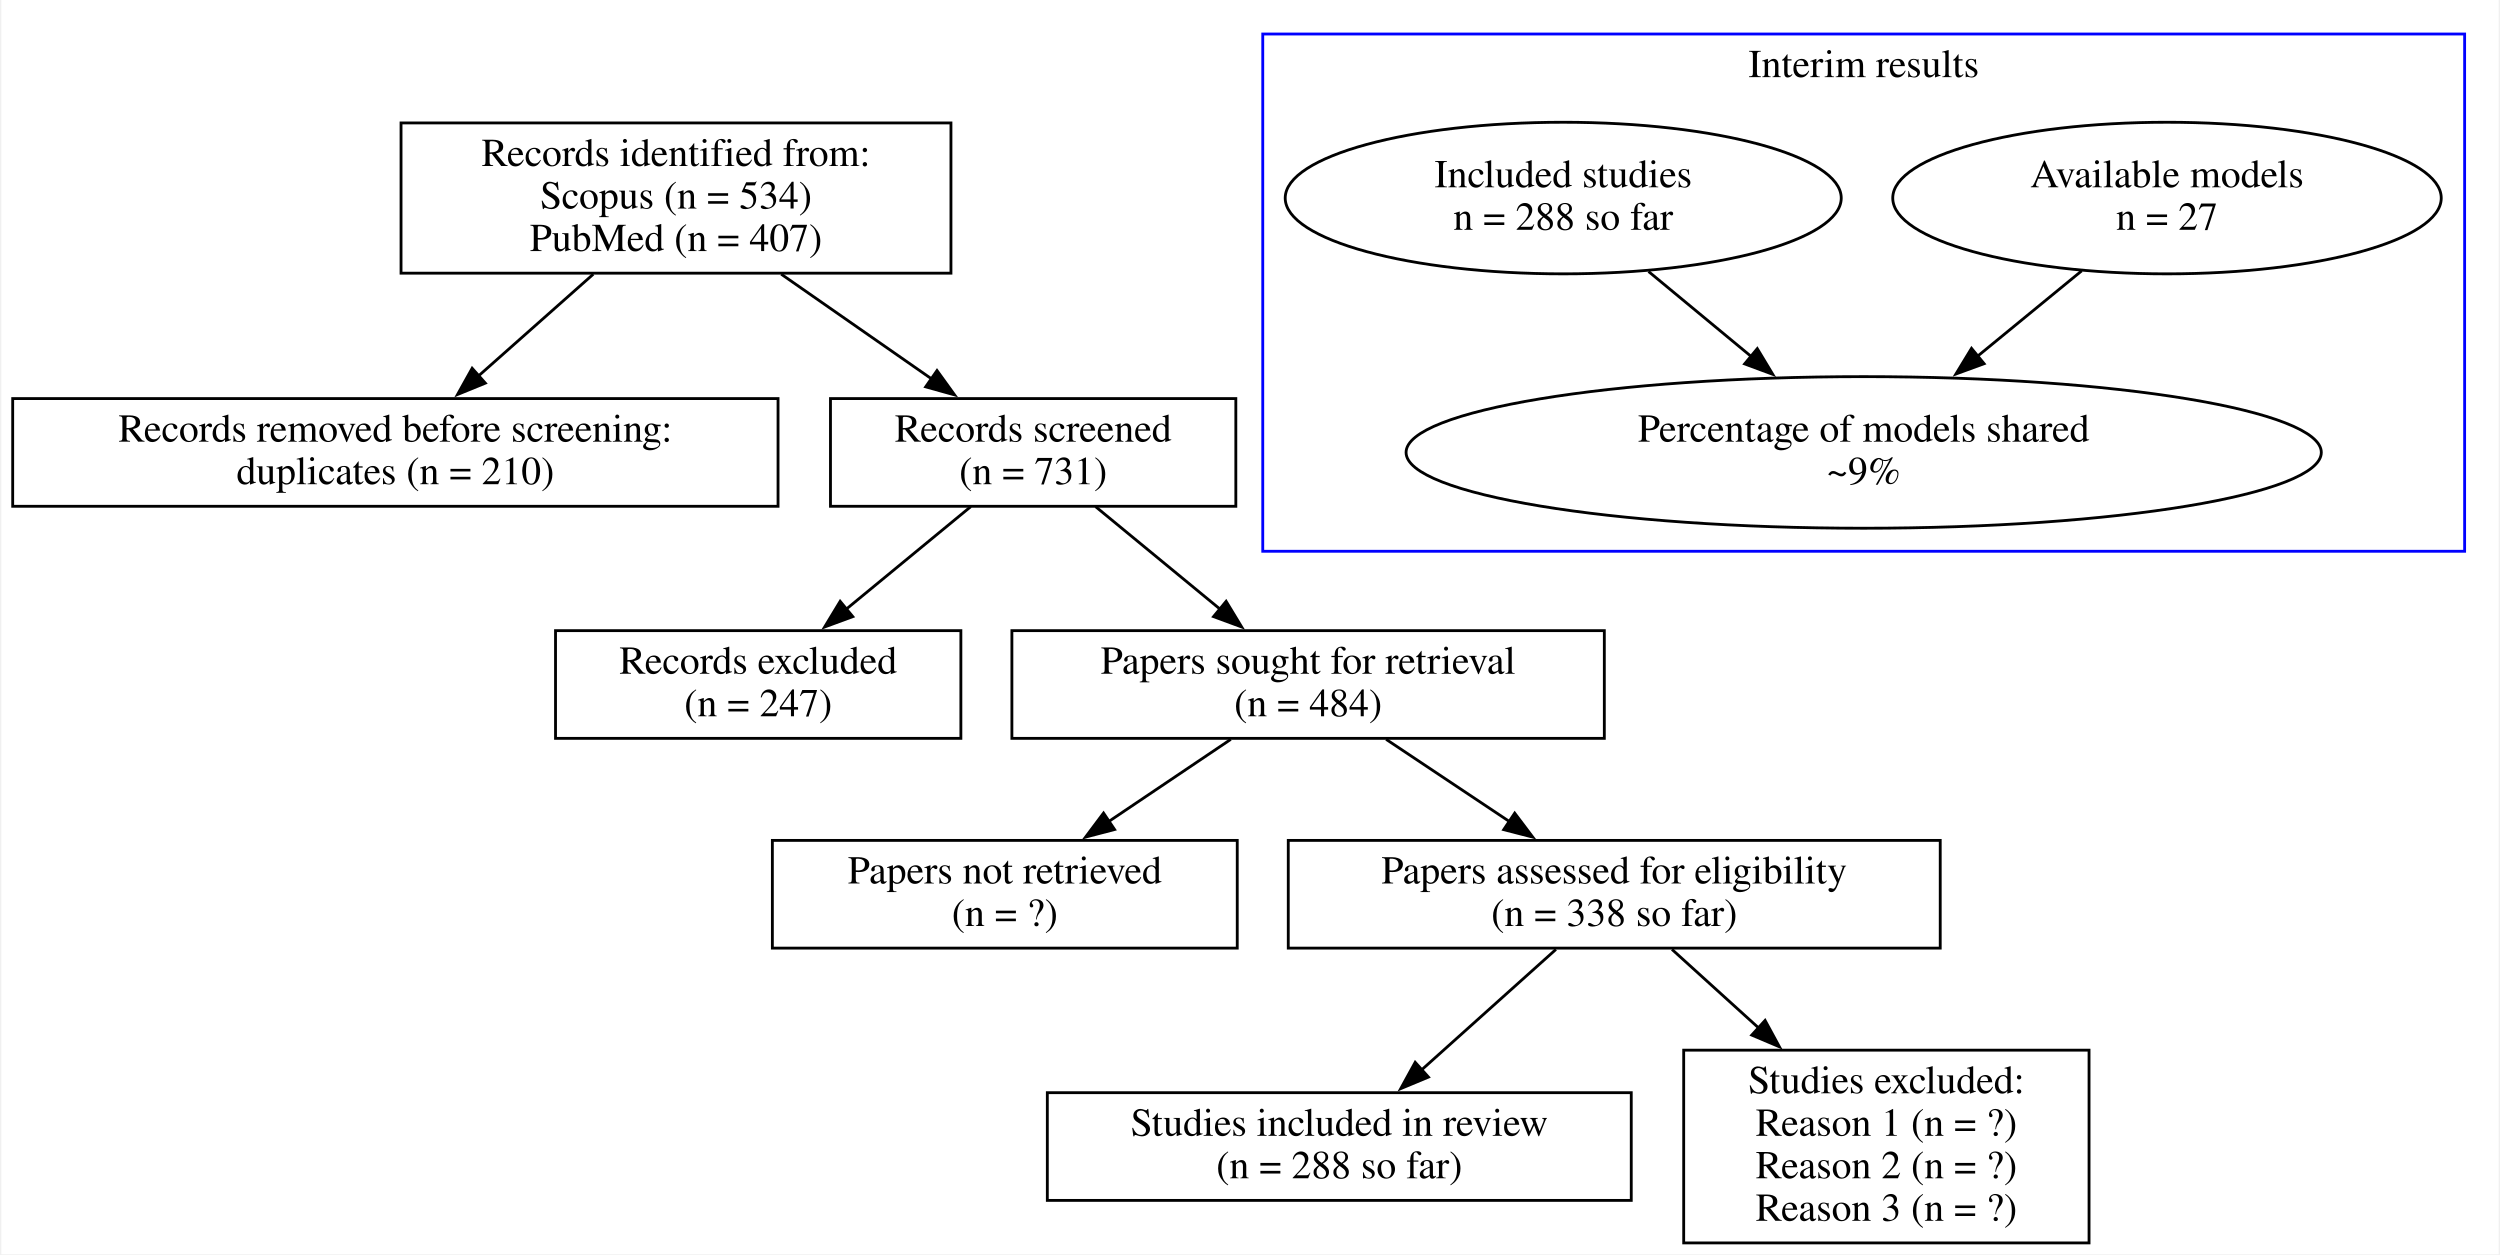
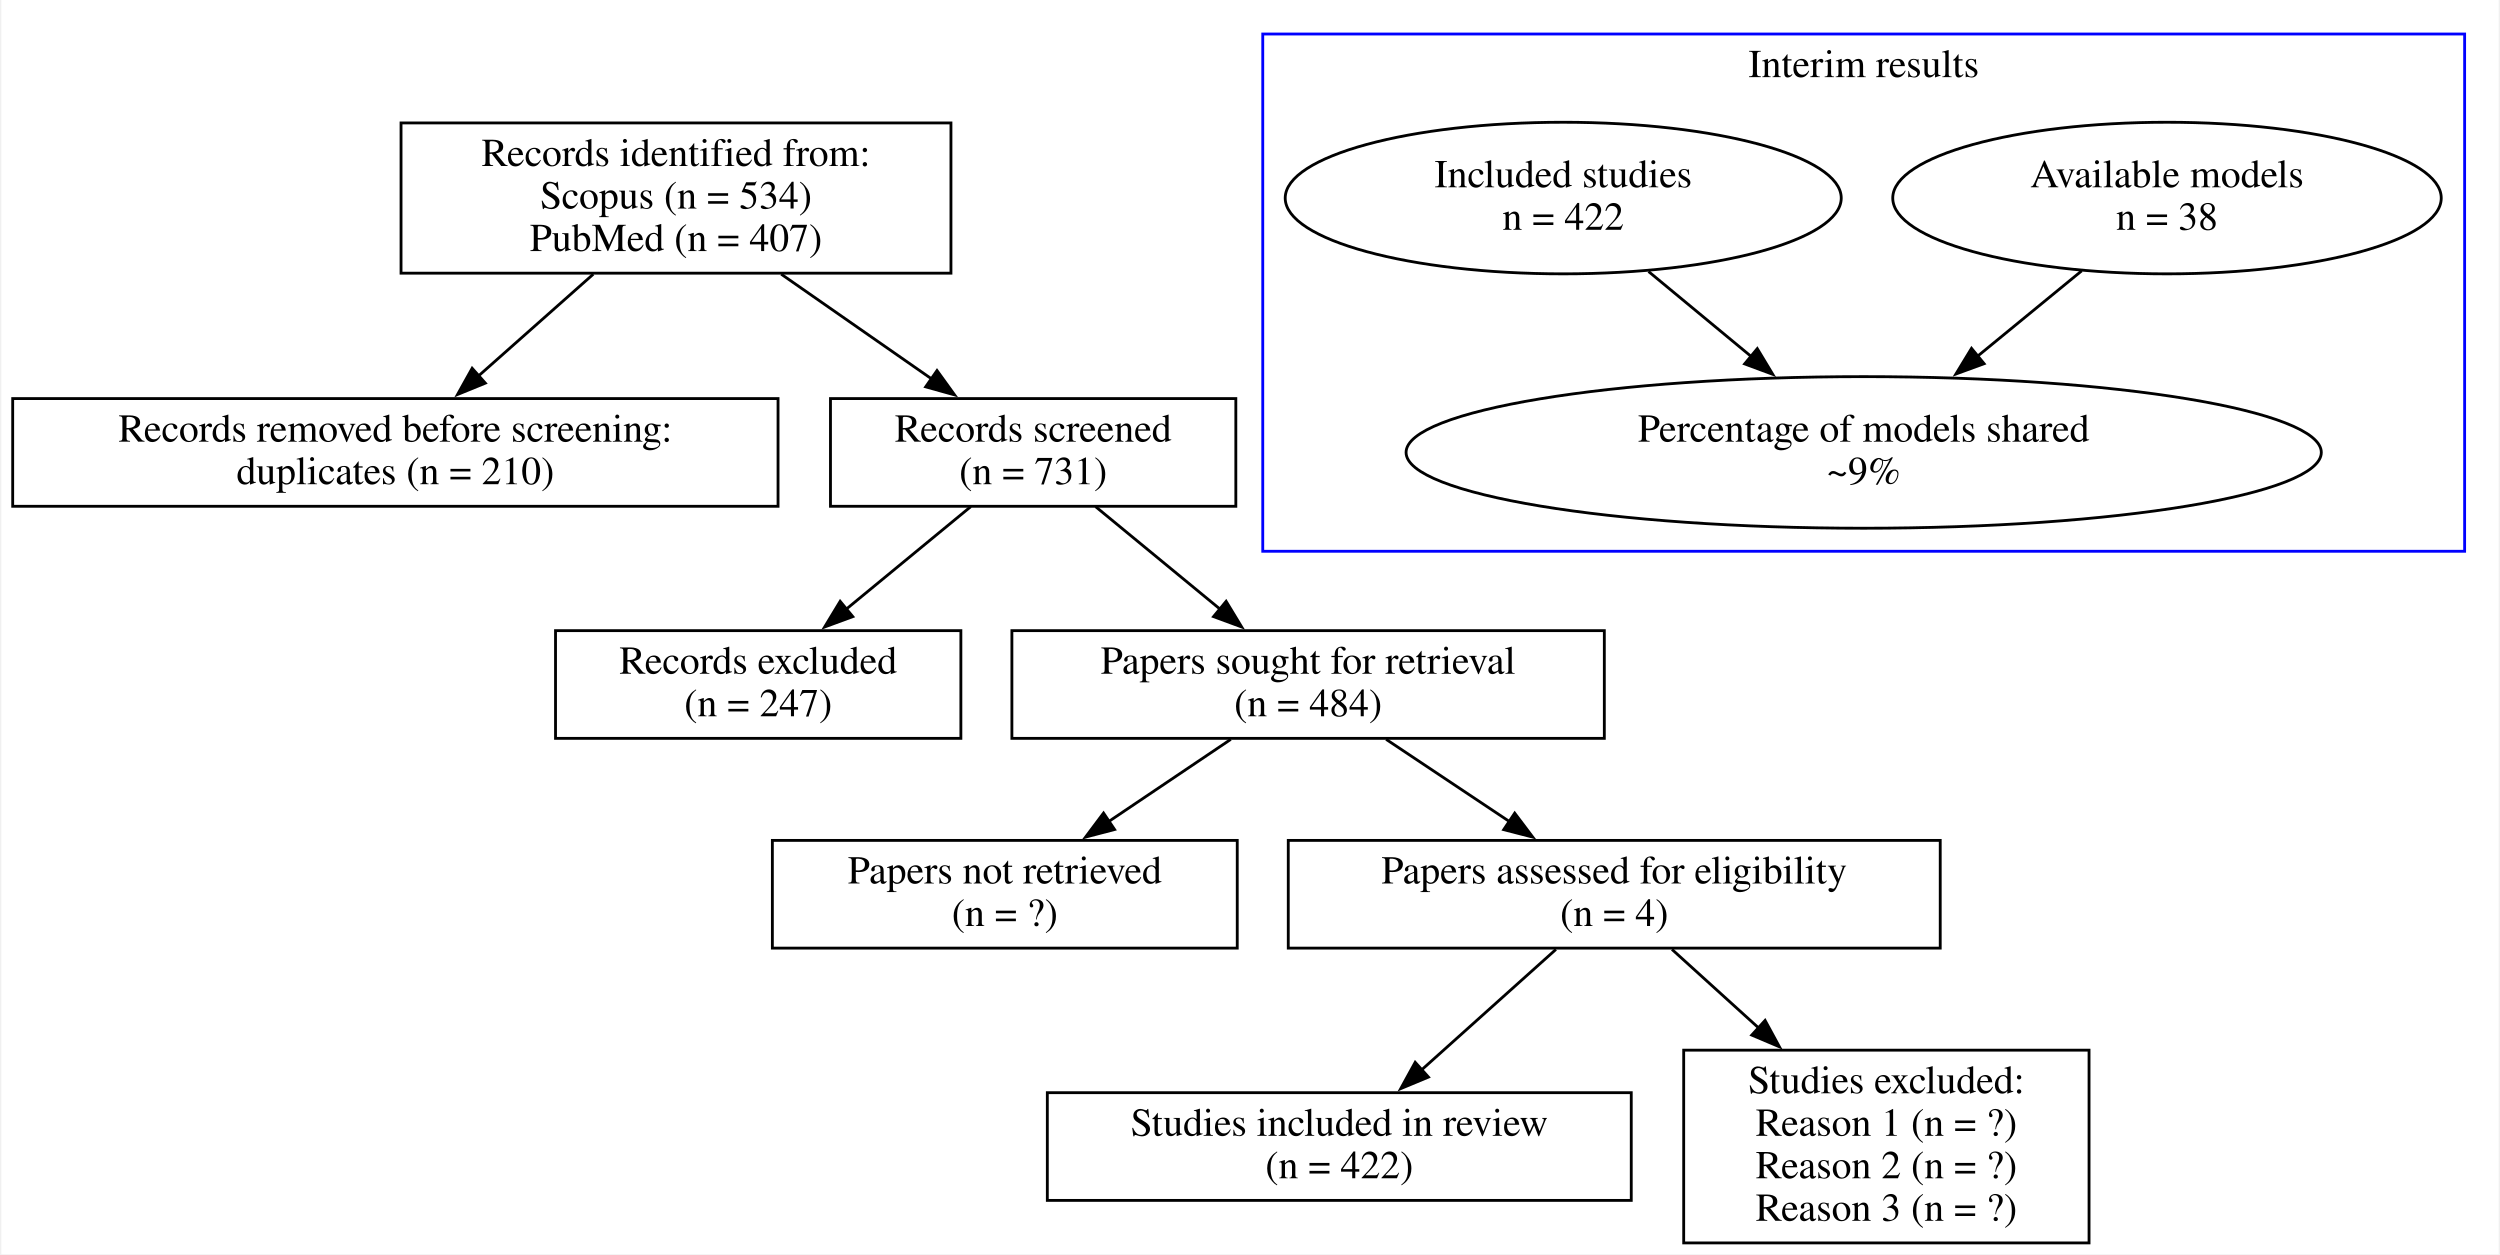
<svg xmlns="http://www.w3.org/2000/svg" width="881pt" height="442pt" viewBox="0.00 0.00 881.00 442.48">
  <g id="graph0" class="graph" transform="scale(1 1) rotate(0) translate(4 438.48)">
    <polygon fill="white" stroke="none" points="-4,4 -4,-438.48 877,-438.48 877,4 -4,4" />
    <g id="clust1" class="cluster">
      <polygon fill="none" stroke="blue" points="441,-244 441,-426.48 865,-426.48 865,-244 441,-244" />
      <text text-anchor="middle" x="653" y="-411.28" font-family="Times,serif" font-size="14.00">Interim results</text>
    </g>
    <g id="node1" class="node">
      <polygon fill="none" stroke="black" points="331,-395.11 137,-395.11 137,-342.11 331,-342.11 331,-395.11" />
      <text text-anchor="middle" x="234" y="-379.91" font-family="Times,serif" font-size="14.00">Records identified from: </text>
      <text text-anchor="middle" x="234" y="-364.91" font-family="Times,serif" font-size="14.00">Scopus (n = 534) </text>
      <text text-anchor="middle" x="234" y="-349.91" font-family="Times,serif" font-size="14.00">PubMed (n = 407)</text>
    </g>
    <g id="node2" class="node">
      <polygon fill="none" stroke="black" points="270,-297.87 0,-297.87 0,-259.87 270,-259.87 270,-297.87" />
      <text text-anchor="middle" x="135" y="-282.67" font-family="Times,serif" font-size="14.00">Records removed before screening:</text>
      <text text-anchor="middle" x="135" y="-267.67" font-family="Times,serif" font-size="14.00">duplicates (n = 210)</text>
    </g>
    <g id="edge1" class="edge">
      <path fill="none" stroke="black" d="M204.83,-341.76C192.04,-330.42 177.06,-317.15 164.26,-305.8" />
      <polygon fill="black" stroke="black" points="166.74,-303.32 156.93,-299.31 162.09,-308.56 166.74,-303.32" />
    </g>
    <g id="node3" class="node">
      <polygon fill="none" stroke="black" points="431.5,-297.87 288.5,-297.87 288.5,-259.87 431.5,-259.87 431.5,-297.87" />
      <text text-anchor="middle" x="360" y="-282.67" font-family="Times,serif" font-size="14.00">Records screened</text>
      <text text-anchor="middle" x="360" y="-267.67" font-family="Times,serif" font-size="14.00"> (n = 731)</text>
    </g>
    <g id="edge2" class="edge">
      <path fill="none" stroke="black" d="M271.12,-341.76C287.87,-330.1 307.57,-316.38 324.16,-304.82" />
      <polygon fill="black" stroke="black" points="326.08,-307.76 332.29,-299.17 322.08,-302.01 326.08,-307.76" />
    </g>
    <g id="node4" class="node">
      <polygon fill="none" stroke="black" points="334.5,-216 191.5,-216 191.5,-178 334.5,-178 334.5,-216" />
      <text text-anchor="middle" x="263" y="-200.8" font-family="Times,serif" font-size="14.00">Records excluded</text>
      <text text-anchor="middle" x="263" y="-185.8" font-family="Times,serif" font-size="14.00"> (n = 247)</text>
    </g>
    <g id="edge3" class="edge">
      <path fill="none" stroke="black" d="M337.99,-259.75C324.94,-249 308.19,-235.21 293.83,-223.39" />
      <polygon fill="black" stroke="black" points="296.37,-220.95 286.43,-217.29 291.92,-226.35 296.37,-220.95" />
    </g>
    <g id="node5" class="node">
      <polygon fill="none" stroke="black" points="561.5,-216 352.5,-216 352.5,-178 561.5,-178 561.5,-216" />
      <text text-anchor="middle" x="457" y="-200.8" font-family="Times,serif" font-size="14.00">Papers sought for retrieval</text>
      <text text-anchor="middle" x="457" y="-185.8" font-family="Times,serif" font-size="14.00"> (n = 484)</text>
    </g>
    <g id="edge4" class="edge">
      <path fill="none" stroke="black" d="M382.01,-259.75C395.06,-249 411.81,-235.21 426.17,-223.39" />
      <polygon fill="black" stroke="black" points="428.08,-226.35 433.57,-217.29 423.63,-220.95 428.08,-226.35" />
    </g>
    <g id="node6" class="node">
      <polygon fill="none" stroke="black" points="432,-142 268,-142 268,-104 432,-104 432,-142" />
      <text text-anchor="middle" x="350" y="-126.8" font-family="Times,serif" font-size="14.00">Papers not retrieved</text>
      <text text-anchor="middle" x="350" y="-111.8" font-family="Times,serif" font-size="14.00"> (n = ?)</text>
    </g>
    <g id="edge5" class="edge">
      <path fill="none" stroke="black" d="M429.72,-177.65C416.64,-168.84 400.78,-158.17 386.67,-148.67" />
      <polygon fill="black" stroke="black" points="388.73,-145.85 378.48,-143.17 384.83,-151.65 388.73,-145.85" />
    </g>
    <g id="node7" class="node">
      <polygon fill="none" stroke="black" points="680,-142 450,-142 450,-104 680,-104 680,-142" />
      <text text-anchor="middle" x="565" y="-126.8" font-family="Times,serif" font-size="14.00">Papers assessed for eligibility</text>
-       <text text-anchor="middle" x="565" y="-111.8" font-family="Times,serif" font-size="14.00">(n = 338 so far)</text>
+       <text text-anchor="middle" x="565" y="-111.8" font-family="Times,serif" font-size="14.00">(n = 4)</text>
    </g>
    <g id="edge6" class="edge">
      <path fill="none" stroke="black" d="M484.53,-177.65C497.73,-168.84 513.74,-158.17 527.99,-148.67" />
      <polygon fill="black" stroke="black" points="529.88,-151.62 536.26,-143.16 526,-145.8 529.88,-151.62" />
    </g>
    <g id="node8" class="node">
      <polygon fill="none" stroke="black" points="571,-53 365,-53 365,-15 571,-15 571,-53" />
      <text text-anchor="middle" x="468" y="-37.8" font-family="Times,serif" font-size="14.00">Studies included in review</text>
-       <text text-anchor="middle" x="468" y="-22.8" font-family="Times,serif" font-size="14.00">(n = 288 so far)</text>
+       <text text-anchor="middle" x="468" y="-22.8" font-family="Times,serif" font-size="14.00">(n = 422)</text>
    </g>
    <g id="edge7" class="edge">
      <path fill="none" stroke="black" d="M544.43,-103.55C530.67,-91.21 512.36,-74.78 497.11,-61.11" />
      <polygon fill="black" stroke="black" points="499.45,-58.51 489.67,-54.43 494.78,-63.72 499.45,-58.51" />
    </g>
    <g id="node9" class="node">
      <polygon fill="none" stroke="black" points="732.5,-68 589.5,-68 589.5,0 732.5,0 732.5,-68" />
      <text text-anchor="middle" x="661" y="-52.8" font-family="Times,serif" font-size="14.00">Studies excluded:</text>
      <text text-anchor="middle" x="661" y="-37.8" font-family="Times,serif" font-size="14.00">Reason 1 (n = ?)</text>
      <text text-anchor="middle" x="661" y="-22.8" font-family="Times,serif" font-size="14.00">Reason 2 (n = ?)</text>
      <text text-anchor="middle" x="661" y="-7.8" font-family="Times,serif" font-size="14.00">Reason 3 (n = ?)</text>
    </g>
    <g id="edge8" class="edge">
      <path fill="none" stroke="black" d="M585.36,-103.55C594.31,-95.44 605.2,-85.57 615.89,-75.88" />
      <polygon fill="black" stroke="black" points="618.21,-78.5 623.27,-69.19 613.51,-73.32 618.21,-78.5" />
    </g>
    <g id="node10" class="node">
      <ellipse fill="none" stroke="black" cx="760" cy="-368.61" rx="96.75" ry="26.74" />
      <text text-anchor="middle" x="760" y="-372.41" font-family="Times,serif" font-size="14.00">Available models</text>
-       <text text-anchor="middle" x="760" y="-357.41" font-family="Times,serif" font-size="14.00"> n = 27</text>
+       <text text-anchor="middle" x="760" y="-357.41" font-family="Times,serif" font-size="14.00"> n = 38</text>
    </g>
    <g id="node12" class="node">
      <ellipse fill="none" stroke="black" cx="653" cy="-278.87" rx="161.44" ry="26.74" />
      <text text-anchor="middle" x="653" y="-282.67" font-family="Times,serif" font-size="14.00">Percentage of models shared </text>
      <text text-anchor="middle" x="653" y="-267.67" font-family="Times,serif" font-size="14.00"> ~9%</text>
    </g>
    <g id="edge9" class="edge">
      <path fill="none" stroke="black" d="M729.91,-342.94C718.47,-333.56 705.25,-322.72 693.03,-312.7" />
      <polygon fill="black" stroke="black" points="695.48,-310.18 685.53,-306.54 691.04,-315.59 695.48,-310.18" />
    </g>
    <g id="node11" class="node">
      <ellipse fill="none" stroke="black" cx="547" cy="-368.61" rx="98.08" ry="26.74" />
      <text text-anchor="middle" x="547" y="-372.41" font-family="Times,serif" font-size="14.00">Included studies </text>
-       <text text-anchor="middle" x="547" y="-357.41" font-family="Times,serif" font-size="14.00"> n = 288 so far</text>
+       <text text-anchor="middle" x="547" y="-357.41" font-family="Times,serif" font-size="14.00"> n = 422</text>
    </g>
    <g id="edge10" class="edge">
      <path fill="none" stroke="black" d="M577.09,-342.7C588.42,-333.33 601.48,-322.52 613.53,-312.54" />
      <polygon fill="black" stroke="black" points="615.46,-315.49 620.93,-306.42 610.99,-310.1 615.46,-315.49" />
    </g>
  </g>
</svg>
